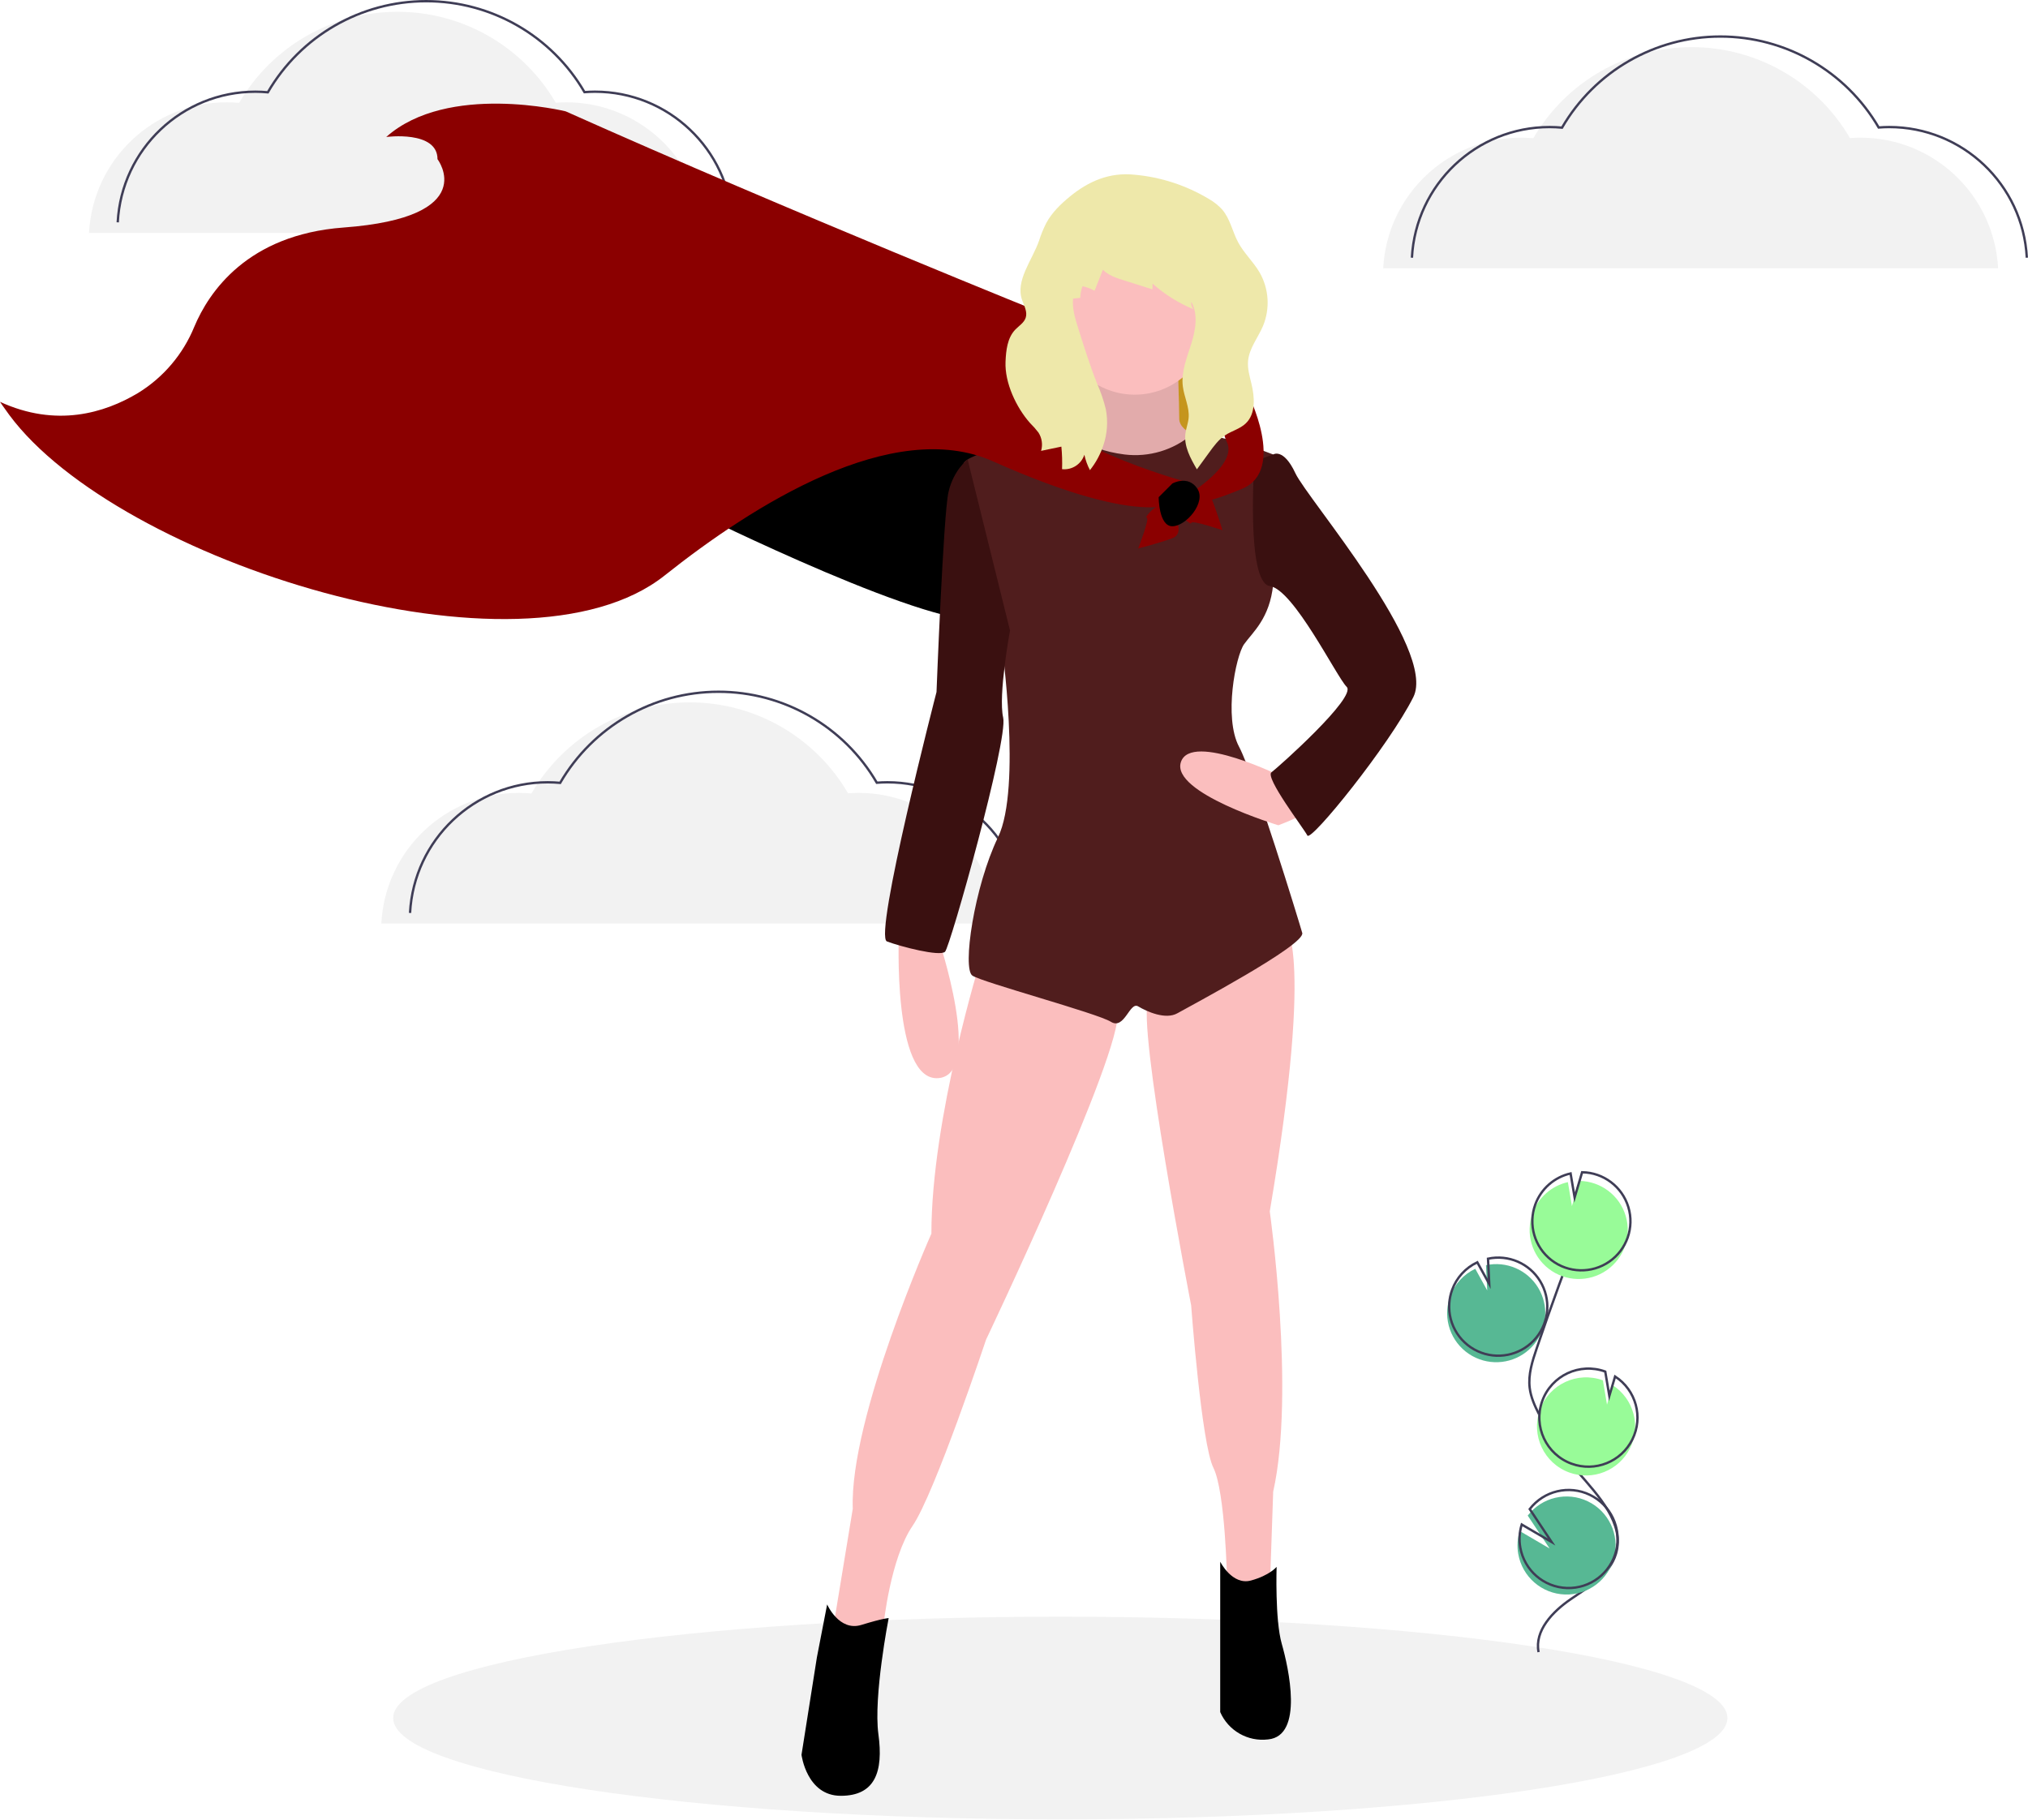
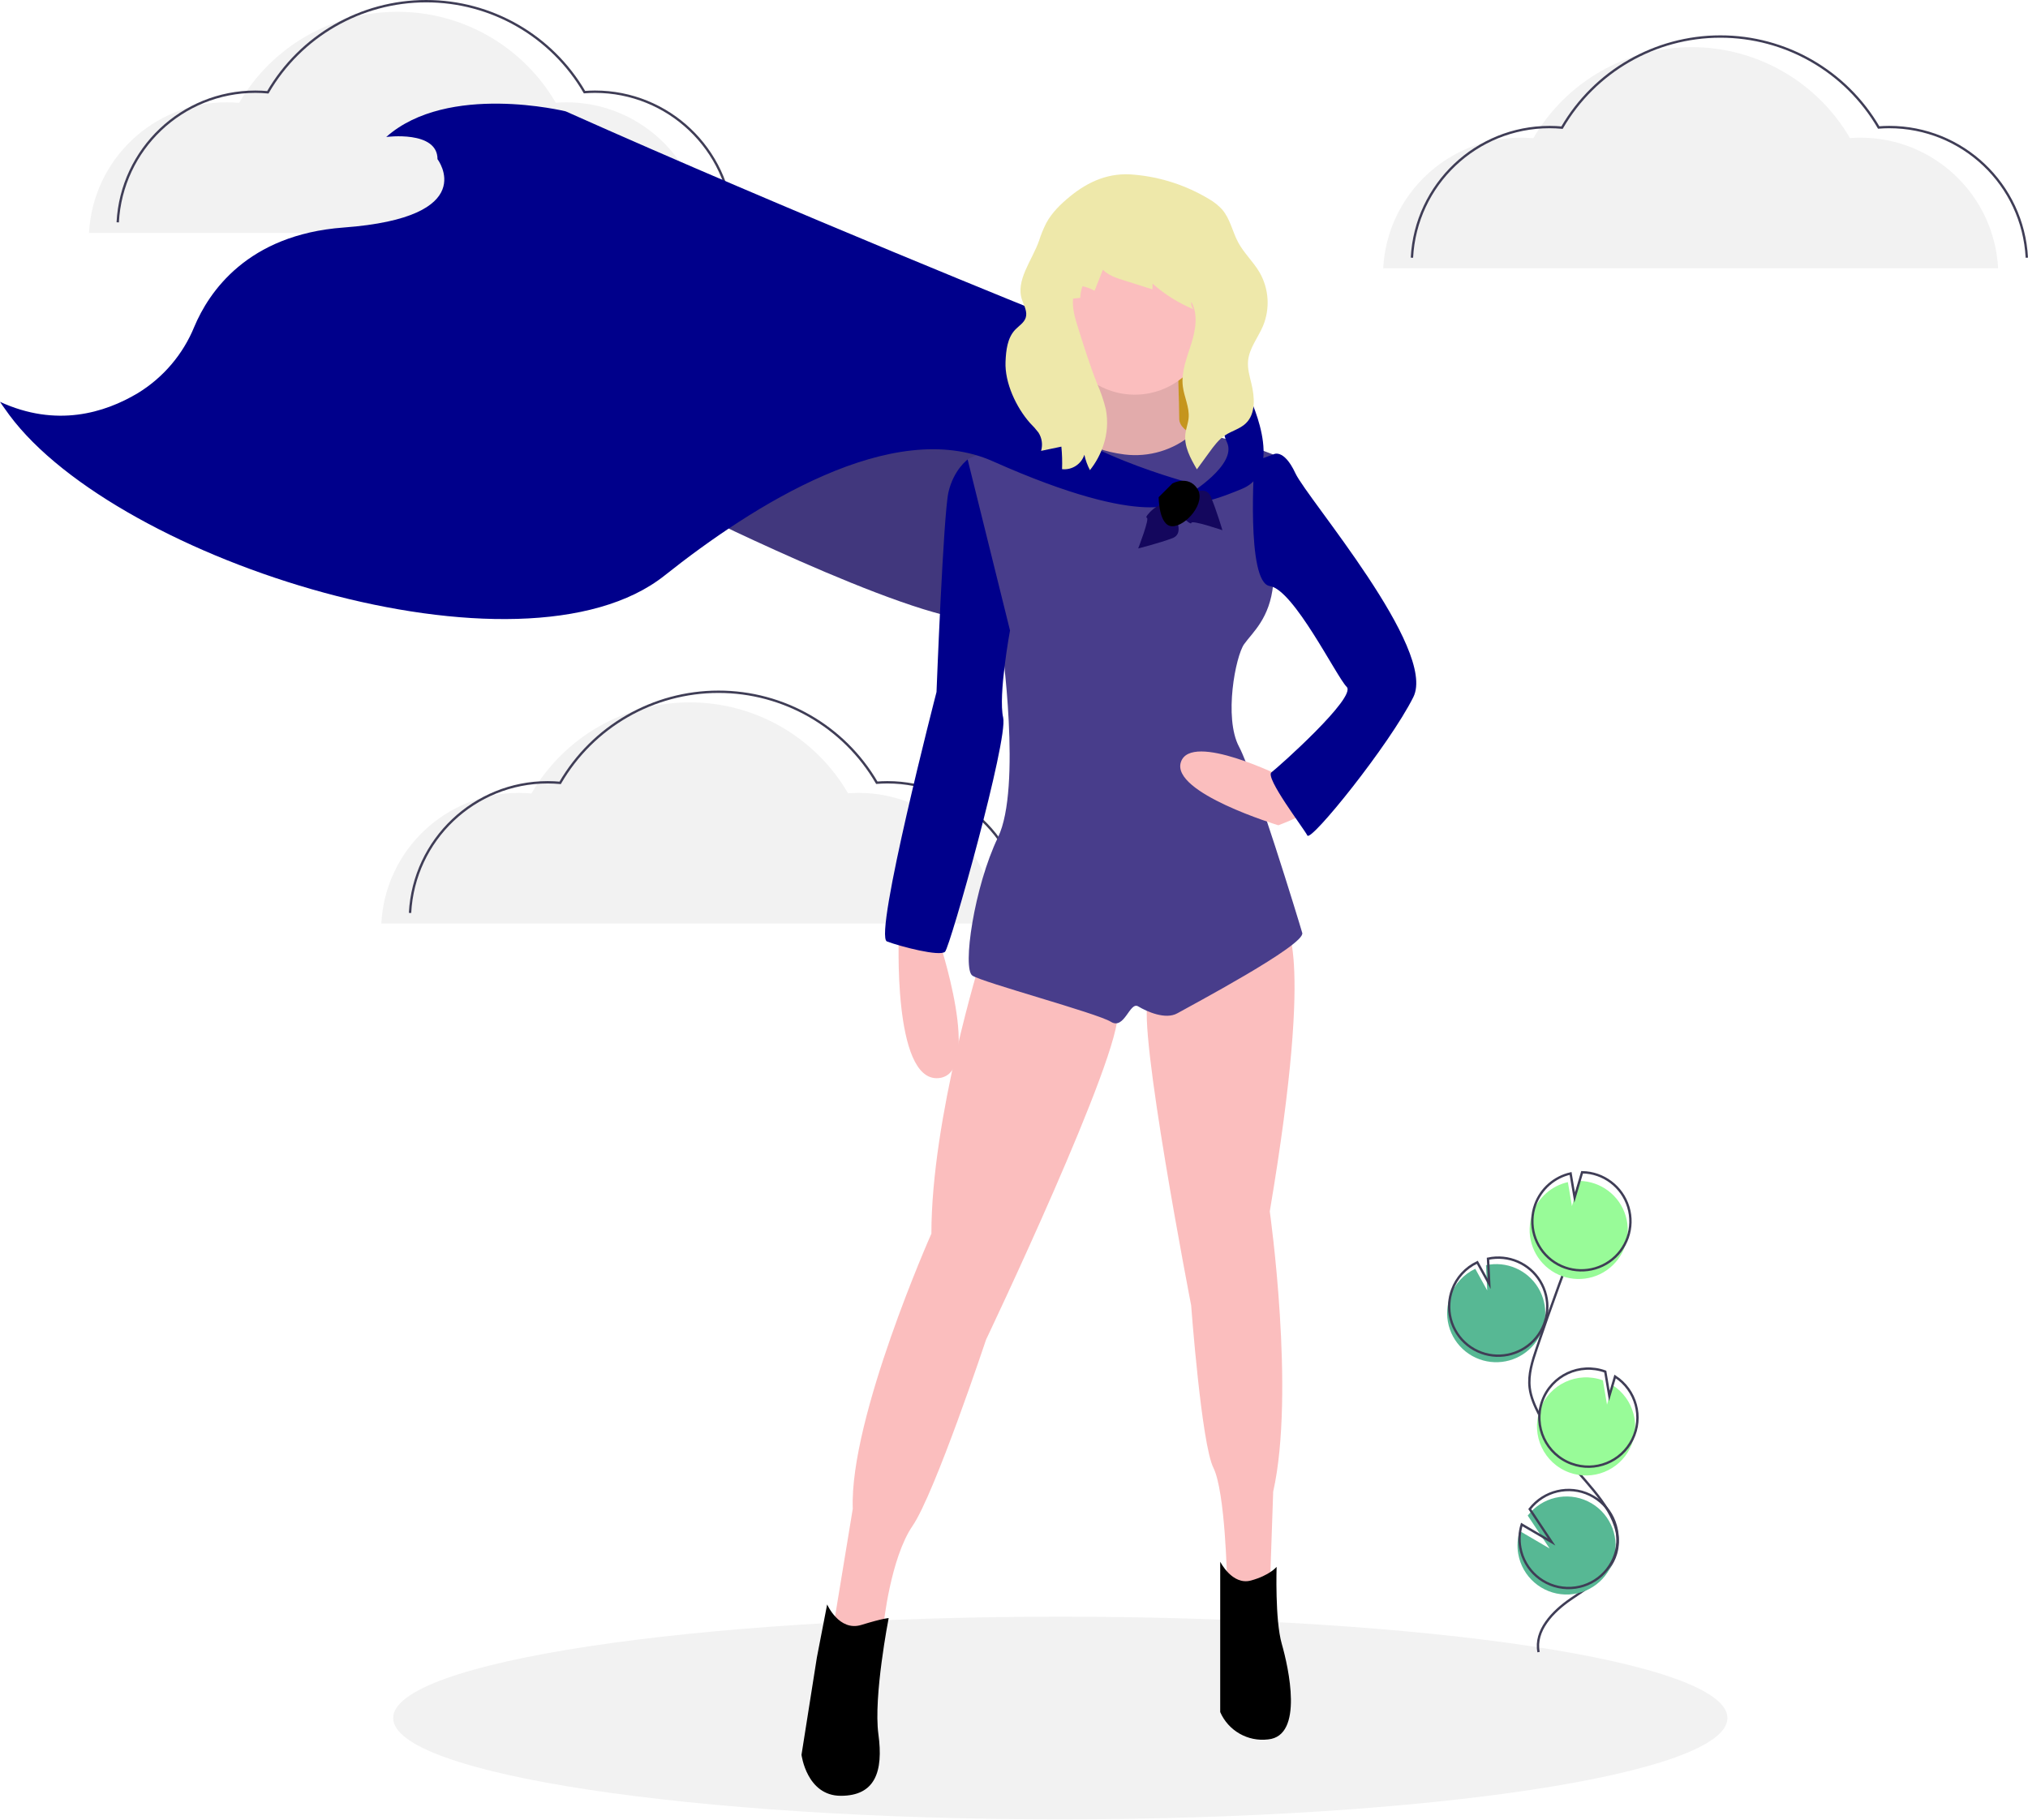
<svg xmlns="http://www.w3.org/2000/svg" data-name="Layer 1" width="860.282" height="771.924">
  <ellipse cx="449.783" cy="728.924" rx="283" ry="43" fill="#f2f2f2" />
  <path d="M627.59 576.71a20.813 20.813 0 1 0 2.77-39.916l.522 10.712-5.068-9.18a20.734 20.734 0 0 0-10.684 11.722 20.409 20.409 0 0 0-1.197 5.63 20.809 20.809 0 0 0 13.656 21.031z" fill="#57b894" />
  <path d="M652.667 700.953c-1.79-9.11 5.963-17.187 13.62-22.437s16.605-10.408 19.218-19.317c3.755-12.804-7.43-24.53-16.135-34.642A125.3 125.3 0 0 1 652.846 600c-1.811-3.532-3.476-7.225-3.952-11.166-.687-5.676 1.137-11.323 2.974-16.737q9.179-27.052 19.628-53.65" fill="none" stroke="#3f3d56" stroke-miterlimit="10" />
  <path d="M628.446 573.951a20.813 20.813 0 1 0 2.772-39.915l.52 10.712-5.067-9.18a20.734 20.734 0 0 0-10.684 11.722 20.409 20.409 0 0 0-1.197 5.63 20.809 20.809 0 0 0 13.656 21.031z" fill="none" stroke="#3f3d56" stroke-miterlimit="10" />
  <path d="M650.123 514.748a20.788 20.788 0 0 1 14.98-13.198l1.713 10.184 3.177-10.696a20.81 20.81 0 1 1-19.87 13.71z" fill="palegreen" />
  <path d="M651.266 511.07a20.788 20.788 0 0 1 14.98-13.197l1.713 10.184 3.177-10.696a20.81 20.81 0 1 1-19.87 13.71z" fill="none" stroke="#3f3d56" stroke-miterlimit="10" />
  <path d="M665.716 624.764a20.81 20.81 0 0 0 18.42-37.023l-2.442 8.22-1.731-10.304a.363.363 0 0 0-.053-.02 20.811 20.811 0 1 0-14.194 39.127z" fill="palegreen" />
  <path d="M666.706 621.04a20.81 20.81 0 0 0 18.42-37.024l-2.442 8.22-1.73-10.304a.363.363 0 0 0-.054-.02 20.811 20.811 0 1 0-14.194 39.127z" fill="none" stroke="#3f3d56" stroke-miterlimit="10" />
  <path d="M644.05 659.326a20.801 20.801 0 1 0 4.01-16.297l9.273 13.957-12.67-7.408a20.616 20.616 0 0 0-.614 9.748z" fill="#57b894" />
  <path d="M644.906 656.569a20.801 20.801 0 1 0 4.011-16.298l9.273 13.957-12.67-7.408a20.616 20.616 0 0 0-.614 9.749z" fill="none" stroke="#3f3d56" stroke-miterlimit="10" />
  <path d="M586.758 113.838a58.487 58.487 0 0 1 58.406-55.43c1.778 0 3.533.092 5.27.247a77.707 77.707 0 0 1 134.327-.063c1.465-.11 2.94-.185 4.434-.185a58.487 58.487 0 0 1 58.406 55.43" fill="#f2f2f2" />
  <path d="M598.94 109.339a58.487 58.487 0 0 1 58.406-55.43c1.777 0 3.532.092 5.27.247a77.707 77.707 0 0 1 134.326-.063c1.466-.11 2.941-.185 4.435-.185a58.487 58.487 0 0 1 58.406 55.43" fill="none" stroke="#3f3d56" stroke-miterlimit="10" />
  <path d="M161.758 391.838a58.487 58.487 0 0 1 58.406-55.43c1.778 0 3.533.092 5.27.247a77.707 77.707 0 0 1 134.327-.063c1.465-.11 2.94-.185 4.434-.185a58.487 58.487 0 0 1 58.406 55.43" fill="#f2f2f2" />
  <path d="M173.94 387.339a58.487 58.487 0 0 1 58.406-55.43c1.777 0 3.532.092 5.27.247a77.707 77.707 0 0 1 134.326-.063c1.466-.11 2.941-.185 4.435-.185a58.487 58.487 0 0 1 58.406 55.43" fill="none" stroke="#3f3d56" stroke-miterlimit="10" />
  <path d="M37.758 98.838a58.487 58.487 0 0 1 58.406-55.43c1.778 0 3.533.092 5.27.247a77.707 77.707 0 0 1 134.327-.063c1.465-.11 2.94-.185 4.434-.185a58.487 58.487 0 0 1 58.406 55.43" fill="#f2f2f2" />
  <path d="M49.94 94.339a58.487 58.487 0 0 1 58.406-55.43c1.777 0 3.532.092 5.27.247a77.707 77.707 0 0 1 134.326-.063c1.466-.11 2.941-.185 4.435-.185a58.487 58.487 0 0 1 58.406 55.43" fill="none" stroke="#3f3d56" stroke-miterlimit="10" />
-   <path d="M295.052 217.473s105.12 52.198 123.97 44.948 25.373-71.772 25.373-71.772l-77.571-14.499z" fill="amber" />
+   <path d="M295.052 217.473s105.12 52.198 123.97 44.948 25.373-71.772 25.373-71.772l-77.571-14.499z" fill="darkslateblue" style="&#10;" />
  <path d="M295.052 217.473s105.12 52.198 123.97 44.948 25.373-71.772 25.373-71.772l-77.571-14.499z" opacity=".1" />
  <path fill="goldenrod" d="M444.033 139.539h68.872v60.172h-68.872z" />
  <path opacity=".1" d="M444.033 139.539h68.872v60.172h-68.872z" />
  <path d="M381.323 395.815s-2.9 63.072 16.675 61.622 0-59.448 0-59.448zM461.795 148.601s4.35 27.549-3.625 31.174-13.05 6.525-13.05 6.525l18.124 12.324 33.349 2.175 8.7-6.525 7.974-7.25s-13.05-2.9-13.05-9.424-.724-26.099-.724-26.099z" fill="#fbbebe" />
  <path d="M461.795 148.601s4.35 27.549-3.625 31.174-13.05 6.525-13.05 6.525l18.124 12.324 33.349 2.175 8.7-6.525 7.974-7.25s-13.05-2.9-13.05-9.424-.724-26.099-.724-26.099z" opacity=".1" />
  <path d="M416.122 406.69s-21.024 67.42-21.024 116.719c0 0-34.799 78.296-33.349 116.72l-8.7 52.922 12.325 4.35 9.425-7.975s2.9-28.274 12.324-42.048 31.174-79.022 31.174-79.022 57.997-121.794 55.822-139.193-57.997-22.474-57.997-22.474zM544.44 391.465s13.775 6.525-5.8 122.519c0 0 10.875 76.846 1.45 118.894l-1.45 42.048h-15.223l-2.9-4.35s-.725-37.698-5.8-47.847-9.425-68.872-9.425-68.872-23.198-119.62-18.124-129.769 57.273-32.623 57.273-32.623z" fill="#fbbebe" />
-   <path d="M350.875 680.726s5.075 11.6 14.5 8.7 11.599-2.9 11.599-2.9-6.525 33.348-4.35 49.298-1.45 26.098-15.95 26.098S340 744.523 340 744.523l6.525-41.323zM517.617 662.602s5.075 10.15 13.05 7.975 10.874-5.8 10.874-5.8-.725 22.474 2.175 32.623 9.424 39.148-5.8 40.598a19.573 19.573 0 0 1-20.3-11.6v-63.796z" fill="amber" />
+   <path d="M350.875 680.726s5.075 11.6 14.5 8.7 11.599-2.9 11.599-2.9-6.525 33.348-4.35 49.298-1.45 26.098-15.95 26.098S340 744.523 340 744.523l6.525-41.323zM517.617 662.602s5.075 10.15 13.05 7.975 10.874-5.8 10.874-5.8-.725 22.474 2.175 32.623 9.424 39.148-5.8 40.598a19.573 19.573 0 0 1-20.3-11.6v-63.796z" fill="14075d" style="&#10;" />
  <circle cx="481.369" cy="135.552" r="31.898" fill="#fbbebe" />
-   <path d="M540.09 192.824s-25.267-9.921-34.382-8.585a37.26 37.26 0 0 1-28.69 8.585c-17.398-2.175-24.202-10.525-24.202-10.525s-46.844 10.525-43.944 14.875 15.95 75.396 15.95 75.396 8.699 61.623-1.45 82.647-15.225 55.822-10.875 58.722 52.922 15.949 58.722 19.574 7.975-8.7 11.6-6.525 11.599 5.8 16.674 2.9 54.372-28.999 52.922-34.073-20.299-66.697-26.823-79.022-1.45-38.423 2.174-43.498 10.875-10.874 12.325-25.373 0-55.098 0-55.098z" fill="#501d1d" style="" />
-   <path d="M410.47 194.933s-5.948 4.416-8.123 13.84-5.074 84.821-5.074 84.821-26.824 103.67-21.024 105.845 22.474 6.525 24.648 4.35 26.824-89.895 24.65-99.32 2.9-36.973 2.9-36.973z" fill="#3a1010" />
+   <path d="M540.09 192.824s-25.267-9.921-34.382-8.585a37.26 37.26 0 0 1-28.69 8.585c-17.398-2.175-24.202-10.525-24.202-10.525s-46.844 10.525-43.944 14.875 15.95 75.396 15.95 75.396 8.699 61.623-1.45 82.647-15.225 55.822-10.875 58.722 52.922 15.949 58.722 19.574 7.975-8.7 11.6-6.525 11.599 5.8 16.674 2.9 54.372-28.999 52.922-34.073-20.299-66.697-26.823-79.022-1.45-38.423 2.174-43.498 10.875-10.874 12.325-25.373 0-55.098 0-55.098z" fill="darkslateblue" style="" />
+   <path d="M410.47 194.933s-5.948 4.416-8.123 13.84-5.074 84.821-5.074 84.821-26.824 103.67-21.024 105.845 22.474 6.525 24.648 4.35 26.824-89.895 24.65-99.32 2.9-36.973 2.9-36.973z" fill="darkblue" />
  <path d="M544.44 329.843s-39.148-19.574-43.497-6.525 41.323 26.824 41.323 26.824 15.949-5.8 15.949-9.425-13.774-10.874-13.774-10.874z" fill="#fbbebe" />
-   <path d="m532.116 195.724 7.975-2.9s4.35-2.9 9.424 7.975 60.173 74.671 50.023 94.97-43.498 61.622-44.948 58.723-18.124-24.65-15.224-26.824 36.248-31.899 31.898-36.248-22.474-41.323-32.623-42.773-6.525-52.923-6.525-52.923z" fill="#3a1010" style="&#10;" />
-   <path d="M446.208 134.464s-110.549-44.45-206.244-87.222c0 0-50.023-12.325-76.122 10.874 0 0 21.75-2.9 21.75 9.425 0 0 18.848 24.648-39.874 28.998-40.896 3.03-57.178 27.508-63.295 42.09a59.245 59.245 0 0 1-23.958 28.17C44.33 175.247 23.845 181.462 0 170.486c0 0 1.356 2.084 3.927 5.556 46.038 62.172 217.481 116.28 278.022 68.118 37.415-29.764 96.728-67.385 139.247-48.436 66.697 29.724 79.022 16.674 79.022 16.674l2.9-7.974s-64.522-17.4-65.972-39.873 9.062-30.087 9.062-30.087zM510.73 140.264s15.586 6.162 18.486 26.461c0 0 16.675 32.624-2.175 40.599s-22.473 5.8-22.473 5.8v-3.626s20.299-12.324 15.949-21.749-9.787-47.485-9.787-47.485z" fill="darkred" />
-   <path d="M482.819 232.697s5.074-13.05 3.624-13.05 5.899-8.025 8.75-5.1 7.925 11.626 2.125 13.8-14.5 4.35-14.5 4.35zM518.547 224.952s-13.252-4.519-13.19-3.07-8.269-5.554-5.466-8.526 11.28-8.41 13.698-2.707 4.958 14.303 4.958 14.303z" fill="darkred" />
+   <path d="m532.116 195.724 7.975-2.9s4.35-2.9 9.424 7.975 60.173 74.671 50.023 94.97-43.498 61.622-44.948 58.723-18.124-24.65-15.224-26.824 36.248-31.899 31.898-36.248-22.474-41.323-32.623-42.773-6.525-52.923-6.525-52.923z" fill="darkblue" style="&#10;" />
+   <path d="M446.208 134.464s-110.549-44.45-206.244-87.222c0 0-50.023-12.325-76.122 10.874 0 0 21.75-2.9 21.75 9.425 0 0 18.848 24.648-39.874 28.998-40.896 3.03-57.178 27.508-63.295 42.09a59.245 59.245 0 0 1-23.958 28.17C44.33 175.247 23.845 181.462 0 170.486c0 0 1.356 2.084 3.927 5.556 46.038 62.172 217.481 116.28 278.022 68.118 37.415-29.764 96.728-67.385 139.247-48.436 66.697 29.724 79.022 16.674 79.022 16.674l2.9-7.974s-64.522-17.4-65.972-39.873 9.062-30.087 9.062-30.087zM510.73 140.264s15.586 6.162 18.486 26.461c0 0 16.675 32.624-2.175 40.599s-22.473 5.8-22.473 5.8v-3.626s20.299-12.324 15.949-21.749-9.787-47.485-9.787-47.485z" fill="darkblue" />
+   <path d="M482.819 232.697s5.074-13.05 3.624-13.05 5.899-8.025 8.75-5.1 7.925 11.626 2.125 13.8-14.5 4.35-14.5 4.35zM518.547 224.952s-13.252-4.519-13.19-3.07-8.269-5.554-5.466-8.526 11.28-8.41 13.698-2.707 4.958 14.303 4.958 14.303z" fill="#14075d" />
  <path d="M497.318 205.149s6.619-3.715 10.559 2.13-4.76 15.994-10.56 15.994-5.799-12.325-5.799-12.325z" fill="amber" />
  <path d="M497.318 205.149s6.619-3.715 10.559 2.13-4.76 15.994-10.56 15.994-5.799-12.325-5.799-12.325z" opacity=".1" />
  <path d="M453.713 83.498c-3.823 3.15-7.448 6.682-9.825 11.028a49.479 49.479 0 0 0-3.115 7.584c-2.932 8.437-10.22 16.983-7.135 25.365.88 2.392 2.253 4.914 1.464 7.338-.701 2.152-2.864 3.408-4.428 5.044-3.357 3.511-3.922 8.78-4.127 13.634-.375 8.889 4.512 19.364 10.418 26.018a36.356 36.356 0 0 1 3.554 4.024 9.432 9.432 0 0 1 1.114 7.759l8.603-1.796a71.363 71.363 0 0 1 .29 9.56 8.924 8.924 0 0 0 9.463-6.116 25.551 25.551 0 0 0 2.364 6.53 33.71 33.71 0 0 0 5.714-10.582 30.256 30.256 0 0 0 1.026-15.278 64.784 64.784 0 0 0-3.704-10.86c-3.04-7.682-5.523-15.572-8.002-23.453-1.288-4.094-2.592-8.32-2.201-12.594l3.057-.332a14.596 14.596 0 0 1 .964-4.934 18.101 18.101 0 0 1 5.113 1.924l3.524-8.942c2.326 2.412 5.664 3.504 8.86 4.51l12.149 3.826.074-2.405a62.353 62.353 0 0 0 17.287 10.844 3.933 3.933 0 0 1-.854-3.13c2.994 5.364 1.797 12.045-.051 17.903s-4.299 11.82-3.555 17.918c.557 4.56 2.892 8.92 2.46 13.494-.214 2.252-1.095 4.395-1.369 6.64-.653 5.356 2.163 10.456 4.881 15.117l5.285-7.259c1.935-2.657 3.929-5.37 6.668-7.187 2.811-1.864 6.296-2.7 8.746-5.02 4.374-4.138 3.819-11.19 2.396-17.041-.756-3.11-1.67-6.265-1.393-9.455.472-5.406 4.228-9.879 6.344-14.876a25.826 25.826 0 0 0-1.447-22.703c-2.626-4.503-6.593-8.13-9.067-12.718-2.462-4.567-3.402-10.001-6.776-13.943a23.522 23.522 0 0 0-5.681-4.526 74.057 74.057 0 0 0-31.506-10.279c-10.569-1.105-19.484 2.693-27.582 9.369z" fill="palegoldenrod" style="&#10;" />
</svg>
